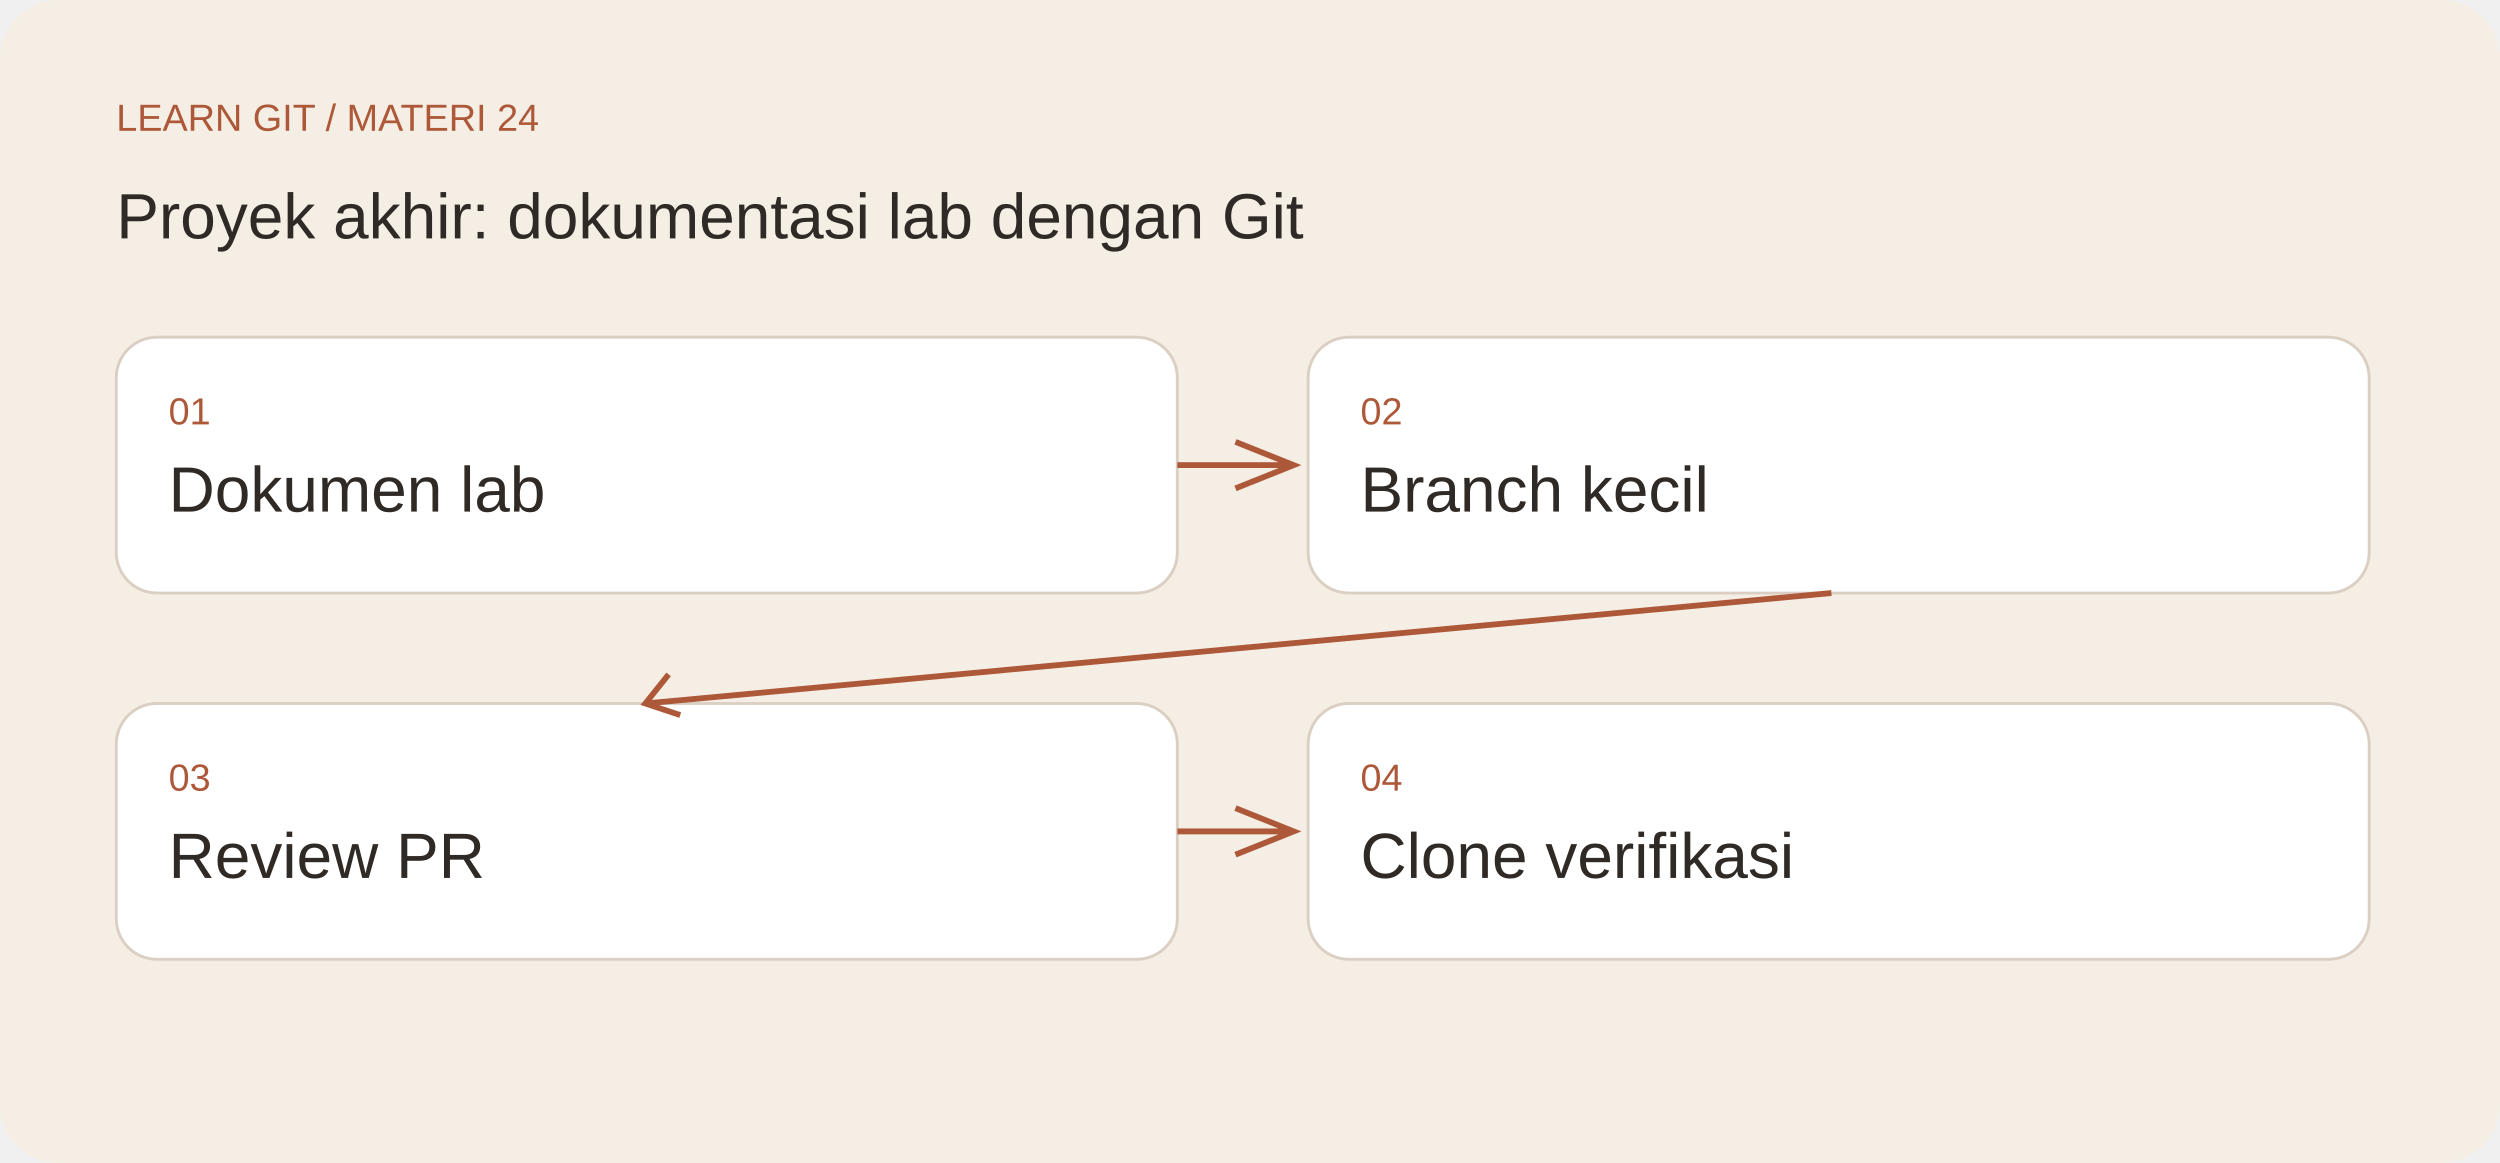
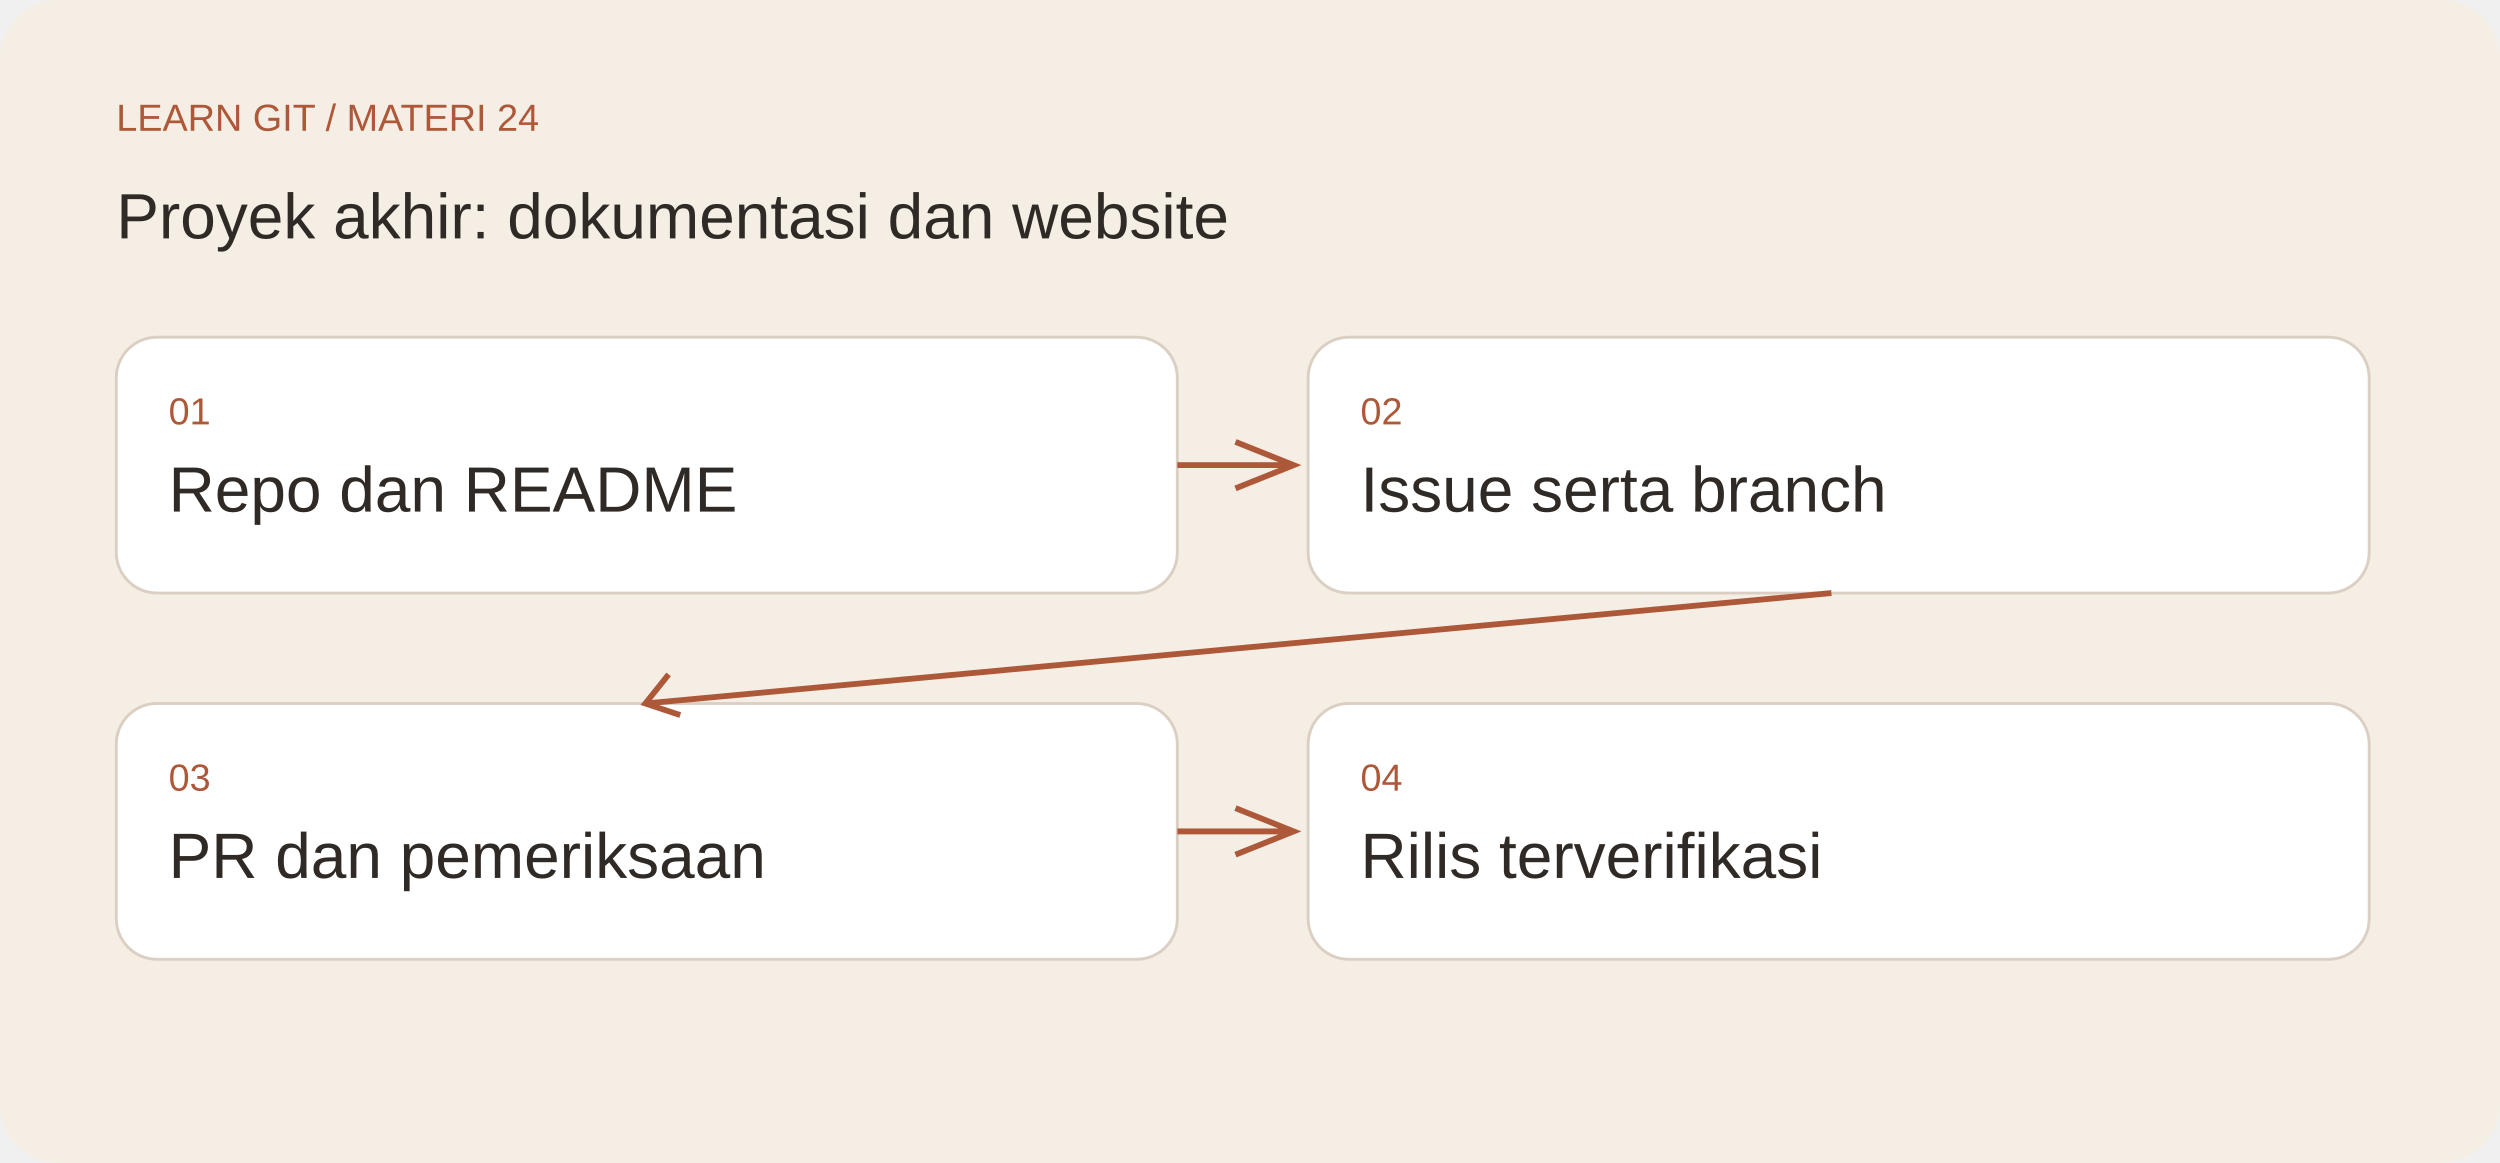
<svg xmlns="http://www.w3.org/2000/svg" width="860" height="400" viewBox="0 0 860 400">
  <rect width="860" height="400" rx="20" fill="#f5eee5" />
  <g font-family="Arial,sans-serif">
    <text x="40" y="45" font-size="13" fill="#ad5838">LEARN GIT / MATERI 24</text>
-     <text x="40" y="82" font-size="22" fill="#302a26">Proyek akhir: dokumentasi lab dengan Git</text>
+     <text x="40" y="82" font-size="22" fill="#302a26">Proyek akhir: dokumentasi dan website</text>
    <rect x="40" y="116" width="365" height="88" rx="14" fill="white" stroke="#dbcfc3" />
    <text x="58" y="146" font-size="13" fill="#ad5838">01</text>
-     <text x="58" y="176" font-size="22" fill="#302a26">Dokumen lab</text>
+     <text x="58" y="176" font-size="22" fill="#302a26">Repo dan README</text>
    <rect x="450" y="116" width="365" height="88" rx="14" fill="white" stroke="#dbcfc3" />
    <text x="468" y="146" font-size="13" fill="#ad5838">02</text>
-     <text x="468" y="176" font-size="22" fill="#302a26">Branch kecil</text>
+     <text x="468" y="176" font-size="22" fill="#302a26">Issue serta branch</text>
    <rect x="40" y="242" width="365" height="88" rx="14" fill="white" stroke="#dbcfc3" />
    <text x="58" y="272" font-size="13" fill="#ad5838">03</text>
-     <text x="58" y="302" font-size="22" fill="#302a26">Review PR</text>
+     <text x="58" y="302" font-size="22" fill="#302a26">PR dan pemeriksaan</text>
    <rect x="450" y="242" width="365" height="88" rx="14" fill="white" stroke="#dbcfc3" />
    <text x="468" y="272" font-size="13" fill="#ad5838">04</text>
-     <text x="468" y="302" font-size="22" fill="#302a26">Clone verifikasi</text>
+     <text x="468" y="302" font-size="22" fill="#302a26">Rilis terverifikasi</text>
    <path d="M405 160h40m-20-8 20 8-20 8M630 204L222 242m8-10-8 10 12 4M405 286h40m-20-8 20 8-20 8" fill="none" stroke="#ad5838" stroke-width="2" />
  </g>
</svg>
